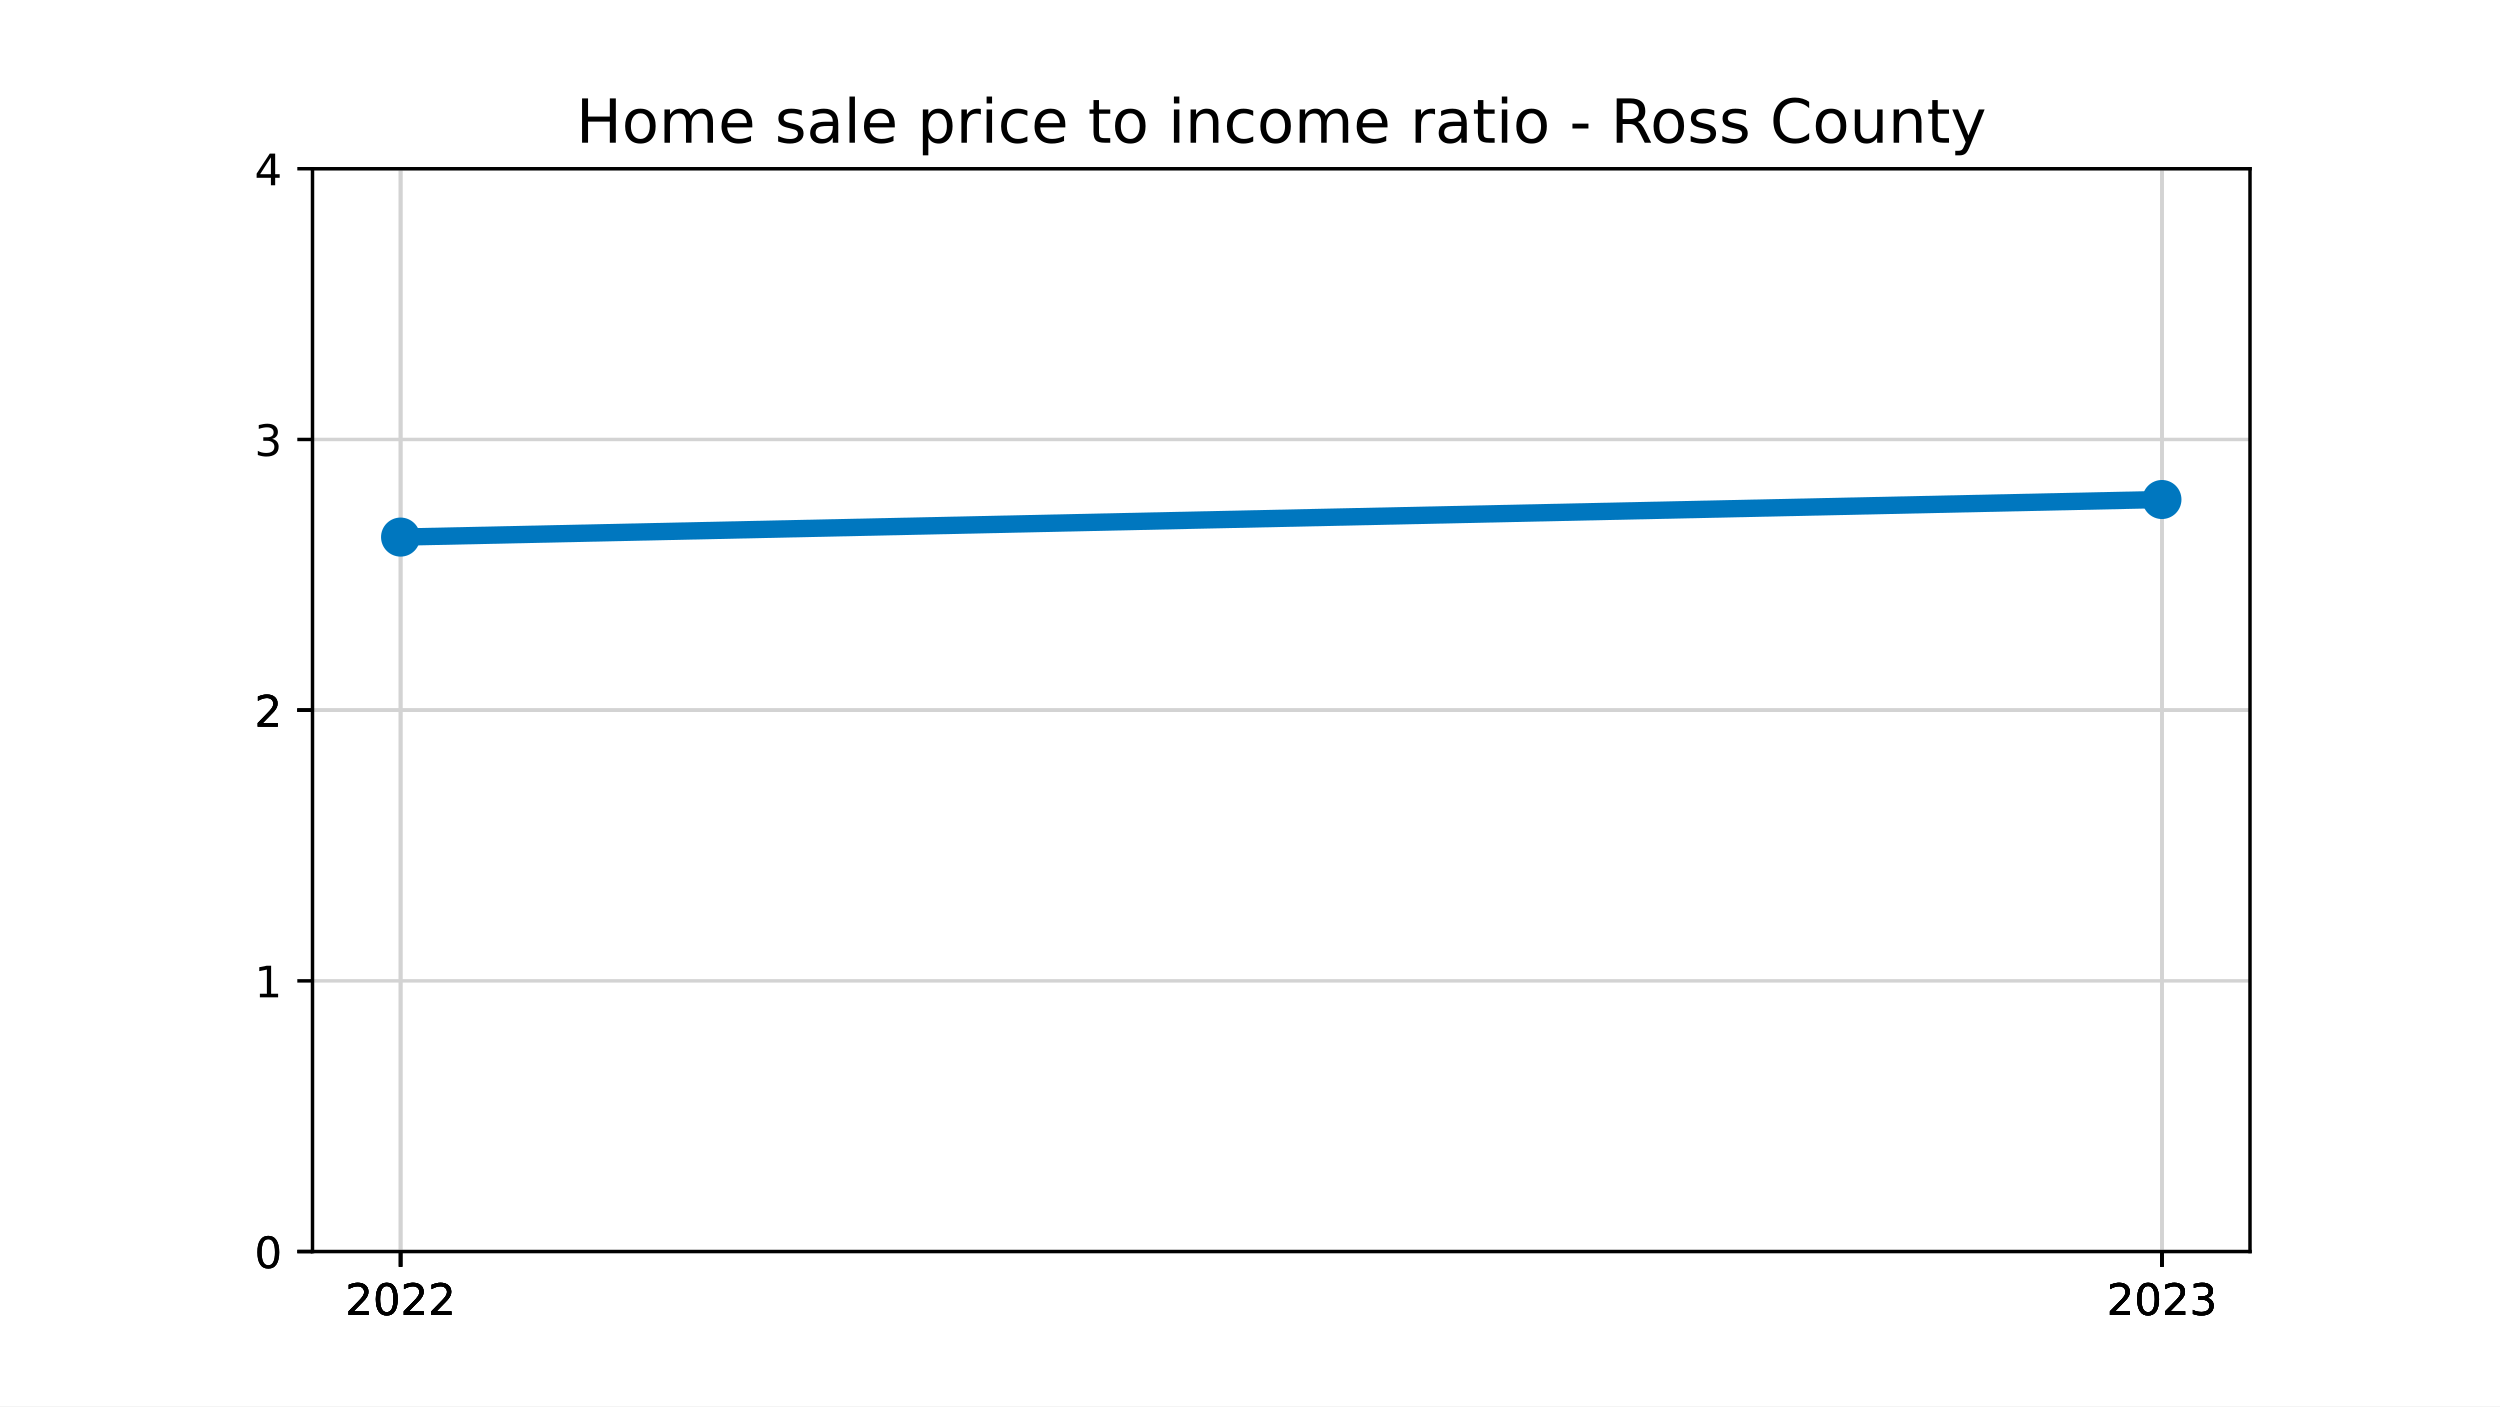
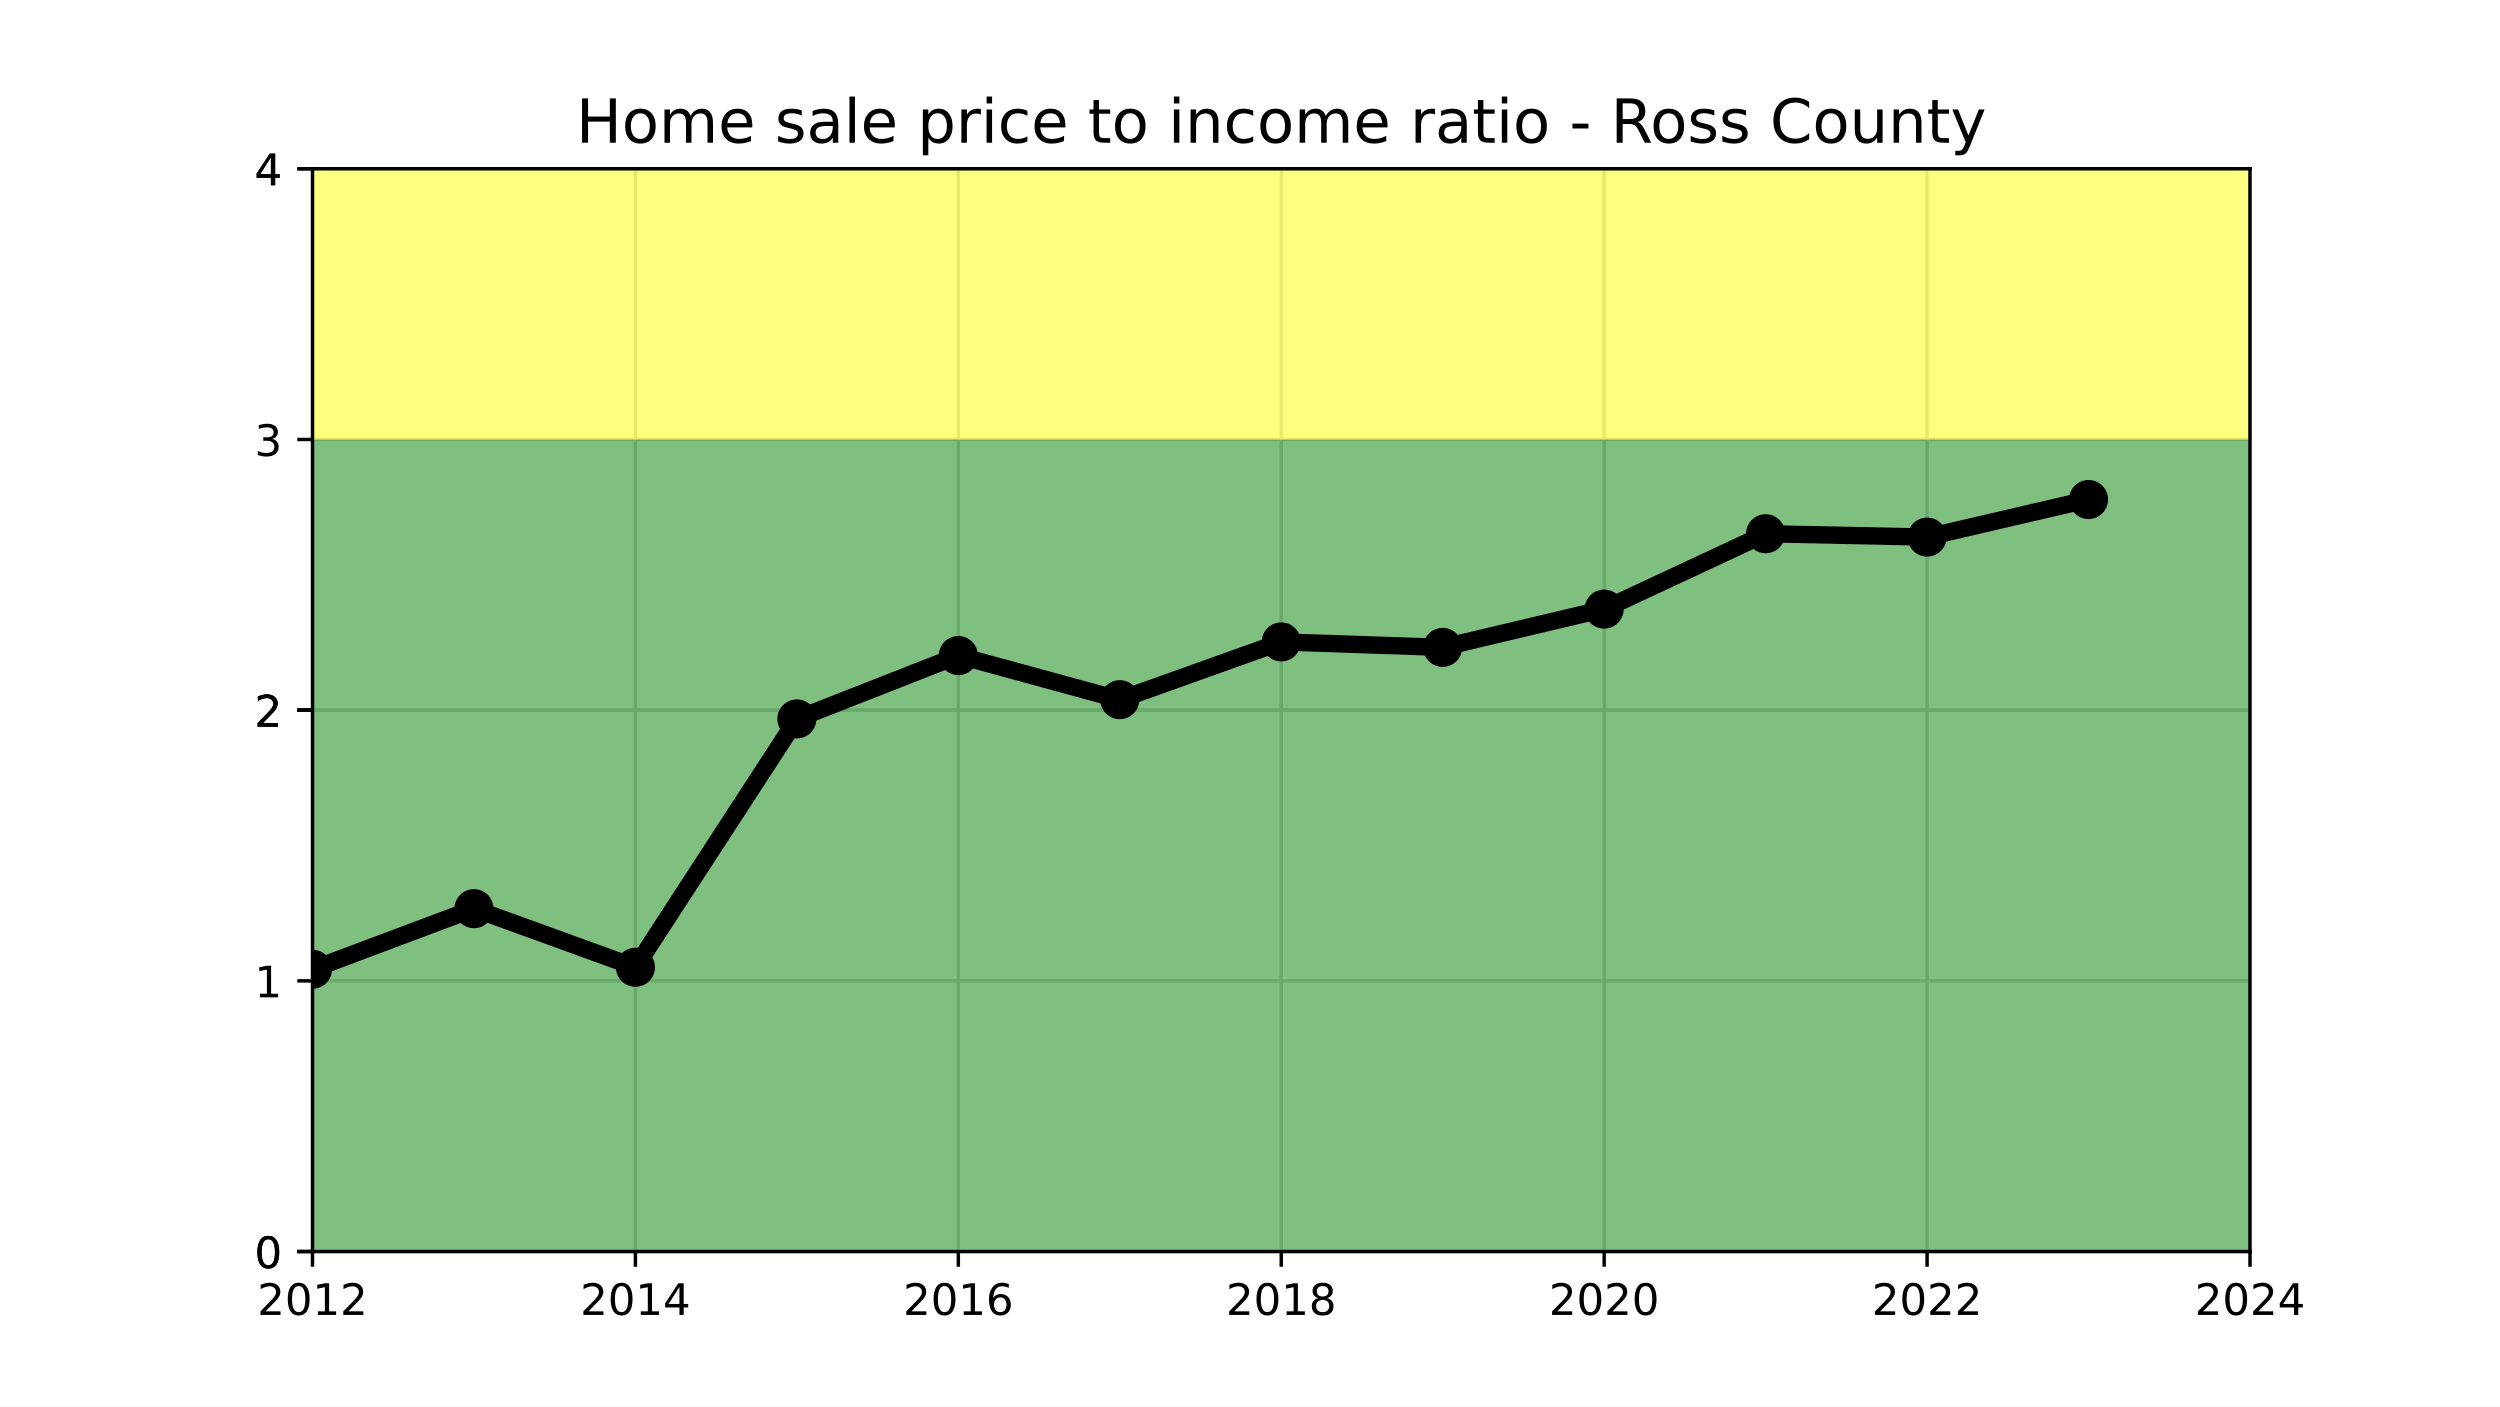
<svg xmlns="http://www.w3.org/2000/svg" xmlns:xlink="http://www.w3.org/1999/xlink" width="576pt" height="324pt" viewBox="0 0 576 324" version="1.1">
  <defs>
    <style type="text/css">*{stroke-linejoin: round; stroke-linecap: butt}</style>
  </defs>
  <g id="figure_1">
    <g id="patch_1">
      <path d="M 0 324  L 576 324  L 576 0  L 0 0  z " style="fill: #ffffff" />
    </g>
    <g id="axes_1">
      <g id="patch_2">
        <path d="M 72 288.36  L 518.4 288.36  L 518.4 38.88  L 72 38.88  z " style="fill: #ffffff" />
      </g>
      <g id="matplotlib.axis_1">
        <g id="xtick_1">
          <g id="line2d_1">
-             <path d="M 92.291 288.36  L 92.291 38.88  " clip-path="url(#p2fbff85d40)" style="fill: none; stroke: #d3d3d3; stroke-width: 0.8; stroke-linecap: square" />
+             <path d="M 72 288.36  L 72 38.88  " clip-path="url(#pddca510795)" style="fill: none; stroke: #d3d3d3; stroke-width: 0.8; stroke-linecap: square" />
          </g>
          <g id="line2d_2">
            <defs>
-               <path id="mdde0346d7c" d="M 0 0  L 0 3.5  " style="stroke: #000000; stroke-width: 0.8" />
+               <path id="md5191b899a" d="M 0 0  L 0 3.5  " style="stroke: #000000; stroke-width: 0.8" />
            </defs>
            <g>
-               <use xlink:href="#mdde0346d7c" x="92.291" y="288.36" style="stroke: #000000; stroke-width: 0.8" />
+               <use xlink:href="#md5191b899a" x="72" y="288.36" style="stroke: #000000; stroke-width: 0.8" />
            </g>
          </g>
          <g id="text_1">
-             <g transform="translate(79.56591 302.9584) scale(0.1 -0.1)">
+             <g transform="translate(59.275 302.9584) scale(0.1 -0.1)">
              <defs>
                <path id="DejaVuSans-32" d="M 1228 531  L 3431 531  L 3431 0  L 469 0  L 469 531  Q 828 903 1448 1529  Q 2069 2156 2228 2338  Q 2531 2678 2651 2914  Q 2772 3150 2772 3378  Q 2772 3750 2511 3984  Q 2250 4219 1831 4219  Q 1534 4219 1204 4116  Q 875 4013 500 3803  L 500 4441  Q 881 4594 1212 4672  Q 1544 4750 1819 4750  Q 2544 4750 2975 4387  Q 3406 4025 3406 3419  Q 3406 3131 3298 2873  Q 3191 2616 2906 2266  Q 2828 2175 2409 1742  Q 1991 1309 1228 531  z " transform="scale(0.015625)" />
                <path id="DejaVuSans-30" d="M 2034 4250  Q 1547 4250 1301 3770  Q 1056 3291 1056 2328  Q 1056 1369 1301 889  Q 1547 409 2034 409  Q 2525 409 2770 889  Q 3016 1369 3016 2328  Q 3016 3291 2770 3770  Q 2525 4250 2034 4250  z M 2034 4750  Q 2819 4750 3233 4129  Q 3647 3509 3647 2328  Q 3647 1150 3233 529  Q 2819 -91 2034 -91  Q 1250 -91 836 529  Q 422 1150 422 2328  Q 422 3509 836 4129  Q 1250 4750 2034 4750  z " transform="scale(0.015625)" />
+                 <path id="DejaVuSans-31" d="M 794 531  L 1825 531  L 1825 4091  L 703 3866  L 703 4441  L 1819 4666  L 2450 4666  L 2450 531  L 3481 531  L 3481 0  L 794 0  L 794 531  z " transform="scale(0.015625)" />
              </defs>
+               <use xlink:href="#DejaVuSans-32" />
+               <use xlink:href="#DejaVuSans-30" x="63.623" />
+               <use xlink:href="#DejaVuSans-31" x="127.246" />
+               <use xlink:href="#DejaVuSans-32" x="190.869" />
+             </g>
+           </g>
+         </g>
+         <g id="xtick_2">
+           <g id="line2d_3">
+             <path d="M 146.4 288.36  L 146.4 38.88  " clip-path="url(#pddca510795)" style="fill: none; stroke: #d3d3d3; stroke-width: 0.8; stroke-linecap: square" />
+           </g>
+           <g id="line2d_4">
+             <g>
+               <use xlink:href="#md5191b899a" x="146.4" y="288.36" style="stroke: #000000; stroke-width: 0.8" />
+             </g>
+           </g>
+           <g id="text_2">
+             <g transform="translate(133.675 302.9584) scale(0.1 -0.1)">
+               <defs>
+                 <path id="DejaVuSans-34" d="M 2419 4116  L 825 1625  L 2419 1625  L 2419 4116  z M 2253 4666  L 3047 4666  L 3047 1625  L 3713 1625  L 3713 1100  L 3047 1100  L 3047 0  L 2419 0  L 2419 1100  L 313 1100  L 313 1709  L 2253 4666  z " transform="scale(0.015625)" />
+               </defs>
+               <use xlink:href="#DejaVuSans-32" />
+               <use xlink:href="#DejaVuSans-30" x="63.623" />
+               <use xlink:href="#DejaVuSans-31" x="127.246" />
+               <use xlink:href="#DejaVuSans-34" x="190.869" />
+             </g>
+           </g>
+         </g>
+         <g id="xtick_3">
+           <g id="line2d_5">
+             <path d="M 220.8 288.36  L 220.8 38.88  " clip-path="url(#pddca510795)" style="fill: none; stroke: #d3d3d3; stroke-width: 0.8; stroke-linecap: square" />
+           </g>
+           <g id="line2d_6">
+             <g>
+               <use xlink:href="#md5191b899a" x="220.8" y="288.36" style="stroke: #000000; stroke-width: 0.8" />
+             </g>
+           </g>
+           <g id="text_3">
+             <g transform="translate(208.075 302.9584) scale(0.1 -0.1)">
+               <defs>
+                 <path id="DejaVuSans-36" d="M 2113 2584  Q 1688 2584 1439 2293  Q 1191 2003 1191 1497  Q 1191 994 1439 701  Q 1688 409 2113 409  Q 2538 409 2786 701  Q 3034 994 3034 1497  Q 3034 2003 2786 2293  Q 2538 2584 2113 2584  z M 3366 4563  L 3366 3988  Q 3128 4100 2886 4159  Q 2644 4219 2406 4219  Q 1781 4219 1451 3797  Q 1122 3375 1075 2522  Q 1259 2794 1537 2939  Q 1816 3084 2150 3084  Q 2853 3084 3261 2657  Q 3669 2231 3669 1497  Q 3669 778 3244 343  Q 2819 -91 2113 -91  Q 1303 -91 875 529  Q 447 1150 447 2328  Q 447 3434 972 4092  Q 1497 4750 2381 4750  Q 2619 4750 2861 4703  Q 3103 4656 3366 4563  z " transform="scale(0.015625)" />
+               </defs>
+               <use xlink:href="#DejaVuSans-32" />
+               <use xlink:href="#DejaVuSans-30" x="63.623" />
+               <use xlink:href="#DejaVuSans-31" x="127.246" />
+               <use xlink:href="#DejaVuSans-36" x="190.869" />
+             </g>
+           </g>
+         </g>
+         <g id="xtick_4">
+           <g id="line2d_7">
+             <path d="M 295.2 288.36  L 295.2 38.88  " clip-path="url(#pddca510795)" style="fill: none; stroke: #d3d3d3; stroke-width: 0.8; stroke-linecap: square" />
+           </g>
+           <g id="line2d_8">
+             <g>
+               <use xlink:href="#md5191b899a" x="295.2" y="288.36" style="stroke: #000000; stroke-width: 0.8" />
+             </g>
+           </g>
+           <g id="text_4">
+             <g transform="translate(282.475 302.9584) scale(0.1 -0.1)">
+               <defs>
+                 <path id="DejaVuSans-38" d="M 2034 2216  Q 1584 2216 1326 1975  Q 1069 1734 1069 1313  Q 1069 891 1326 650  Q 1584 409 2034 409  Q 2484 409 2743 651  Q 3003 894 3003 1313  Q 3003 1734 2745 1975  Q 2488 2216 2034 2216  z M 1403 2484  Q 997 2584 770 2862  Q 544 3141 544 3541  Q 544 4100 942 4425  Q 1341 4750 2034 4750  Q 2731 4750 3128 4425  Q 3525 4100 3525 3541  Q 3525 3141 3298 2862  Q 3072 2584 2669 2484  Q 3125 2378 3379 2068  Q 3634 1759 3634 1313  Q 3634 634 3220 271  Q 2806 -91 2034 -91  Q 1263 -91 848 271  Q 434 634 434 1313  Q 434 1759 690 2068  Q 947 2378 1403 2484  z M 1172 3481  Q 1172 3119 1398 2916  Q 1625 2713 2034 2713  Q 2441 2713 2670 2916  Q 2900 3119 2900 3481  Q 2900 3844 2670 4047  Q 2441 4250 2034 4250  Q 1625 4250 1398 4047  Q 1172 3844 1172 3481  z " transform="scale(0.015625)" />
+               </defs>
+               <use xlink:href="#DejaVuSans-32" />
+               <use xlink:href="#DejaVuSans-30" x="63.623" />
+               <use xlink:href="#DejaVuSans-31" x="127.246" />
+               <use xlink:href="#DejaVuSans-38" x="190.869" />
+             </g>
+           </g>
+         </g>
+         <g id="xtick_5">
+           <g id="line2d_9">
+             <path d="M 369.6 288.36  L 369.6 38.88  " clip-path="url(#pddca510795)" style="fill: none; stroke: #d3d3d3; stroke-width: 0.8; stroke-linecap: square" />
+           </g>
+           <g id="line2d_10">
+             <g>
+               <use xlink:href="#md5191b899a" x="369.6" y="288.36" style="stroke: #000000; stroke-width: 0.8" />
+             </g>
+           </g>
+           <g id="text_5">
+             <g transform="translate(356.875 302.9584) scale(0.1 -0.1)">
+               <use xlink:href="#DejaVuSans-32" />
+               <use xlink:href="#DejaVuSans-30" x="63.623" />
+               <use xlink:href="#DejaVuSans-32" x="127.246" />
+               <use xlink:href="#DejaVuSans-30" x="190.869" />
+             </g>
+           </g>
+         </g>
+         <g id="xtick_6">
+           <g id="line2d_11">
+             <path d="M 444 288.36  L 444 38.88  " clip-path="url(#pddca510795)" style="fill: none; stroke: #d3d3d3; stroke-width: 0.8; stroke-linecap: square" />
+           </g>
+           <g id="line2d_12">
+             <g>
+               <use xlink:href="#md5191b899a" x="444" y="288.36" style="stroke: #000000; stroke-width: 0.8" />
+             </g>
+           </g>
+           <g id="text_6">
+             <g transform="translate(431.275 302.9584) scale(0.1 -0.1)">
              <use xlink:href="#DejaVuSans-32" />
              <use xlink:href="#DejaVuSans-30" x="63.623" />
              <use xlink:href="#DejaVuSans-32" x="127.246" />
              <use xlink:href="#DejaVuSans-32" x="190.869" />
            </g>
          </g>
        </g>
-         <g id="xtick_2">
-           <g id="line2d_3">
-             <path d="M 92.291 288.36  L 92.291 38.88  " clip-path="url(#p2fbff85d40)" style="fill: none; stroke: #d3d3d3; stroke-width: 0.8; stroke-linecap: square" />
-           </g>
-           <g id="line2d_4">
-             <g>
-               <use xlink:href="#mdde0346d7c" x="92.291" y="288.36" style="stroke: #000000; stroke-width: 0.8" />
-             </g>
-           </g>
-           <g id="text_2">
-             <g transform="translate(79.56591 302.9584) scale(0.1 -0.1)">
+         <g id="xtick_7">
+           <g id="line2d_13">
+             <path d="M 518.4 288.36  L 518.4 38.88  " clip-path="url(#pddca510795)" style="fill: none; stroke: #d3d3d3; stroke-width: 0.8; stroke-linecap: square" />
+           </g>
+           <g id="line2d_14">
+             <g>
+               <use xlink:href="#md5191b899a" x="518.4" y="288.36" style="stroke: #000000; stroke-width: 0.8" />
+             </g>
+           </g>
+           <g id="text_7">
+             <g transform="translate(505.675 302.9584) scale(0.1 -0.1)">
              <use xlink:href="#DejaVuSans-32" />
              <use xlink:href="#DejaVuSans-30" x="63.623" />
              <use xlink:href="#DejaVuSans-32" x="127.246" />
-               <use xlink:href="#DejaVuSans-32" x="190.869" />
-             </g>
-           </g>
-         </g>
-         <g id="xtick_3">
-           <g id="line2d_5">
-             <path d="M 92.291 288.36  L 92.291 38.88  " clip-path="url(#p2fbff85d40)" style="fill: none; stroke: #d3d3d3; stroke-width: 0.8; stroke-linecap: square" />
-           </g>
-           <g id="line2d_6">
-             <g>
-               <use xlink:href="#mdde0346d7c" x="92.291" y="288.36" style="stroke: #000000; stroke-width: 0.8" />
-             </g>
-           </g>
-           <g id="text_3">
-             <g transform="translate(79.56591 302.9584) scale(0.1 -0.1)">
-               <use xlink:href="#DejaVuSans-32" />
-               <use xlink:href="#DejaVuSans-30" x="63.623" />
-               <use xlink:href="#DejaVuSans-32" x="127.246" />
-               <use xlink:href="#DejaVuSans-32" x="190.869" />
-             </g>
-           </g>
-         </g>
-         <g id="xtick_4">
-           <g id="line2d_7">
-             <path d="M 92.291 288.36  L 92.291 38.88  " clip-path="url(#p2fbff85d40)" style="fill: none; stroke: #d3d3d3; stroke-width: 0.8; stroke-linecap: square" />
-           </g>
-           <g id="line2d_8">
-             <g>
-               <use xlink:href="#mdde0346d7c" x="92.291" y="288.36" style="stroke: #000000; stroke-width: 0.8" />
-             </g>
-           </g>
-           <g id="text_4">
-             <g transform="translate(79.56591 302.9584) scale(0.1 -0.1)">
-               <use xlink:href="#DejaVuSans-32" />
-               <use xlink:href="#DejaVuSans-30" x="63.623" />
-               <use xlink:href="#DejaVuSans-32" x="127.246" />
-               <use xlink:href="#DejaVuSans-32" x="190.869" />
-             </g>
-           </g>
-         </g>
-         <g id="xtick_5">
-           <g id="line2d_9">
-             <path d="M 498.109 288.36  L 498.109 38.88  " clip-path="url(#p2fbff85d40)" style="fill: none; stroke: #d3d3d3; stroke-width: 0.8; stroke-linecap: square" />
-           </g>
-           <g id="line2d_10">
-             <g>
-               <use xlink:href="#mdde0346d7c" x="498.109" y="288.36" style="stroke: #000000; stroke-width: 0.8" />
-             </g>
-           </g>
-           <g id="text_5">
-             <g transform="translate(485.3841 302.9584) scale(0.1 -0.1)">
+               <use xlink:href="#DejaVuSans-34" x="190.869" />
+             </g>
+           </g>
+         </g>
+       </g>
+       <g id="matplotlib.axis_2">
+         <g id="ytick_1">
+           <g id="line2d_15">
+             <path d="M 72 288.36  L 518.4 288.36  " clip-path="url(#pddca510795)" style="fill: none; stroke: #d3d3d3; stroke-width: 0.8; stroke-linecap: square" />
+           </g>
+           <g id="line2d_16">
+             <defs>
+               <path id="mcb77a87ce0" d="M 0 0  L -3.5 0  " style="stroke: #000000; stroke-width: 0.8" />
+             </defs>
+             <g>
+               <use xlink:href="#mcb77a87ce0" x="72" y="288.36" style="stroke: #000000; stroke-width: 0.8" />
+             </g>
+           </g>
+           <g id="text_8">
+             <g transform="translate(58.6375 292.1592) scale(0.1 -0.1)">
+               <use xlink:href="#DejaVuSans-30" />
+             </g>
+           </g>
+         </g>
+         <g id="ytick_2">
+           <g id="line2d_17">
+             <path d="M 72 288.36  L 518.4 288.36  " clip-path="url(#pddca510795)" style="fill: none; stroke: #d3d3d3; stroke-width: 0.8; stroke-linecap: square" />
+           </g>
+           <g id="line2d_18">
+             <g>
+               <use xlink:href="#mcb77a87ce0" x="72" y="288.36" style="stroke: #000000; stroke-width: 0.8" />
+             </g>
+           </g>
+           <g id="text_9">
+             <g transform="translate(58.6375 292.1592) scale(0.1 -0.1)">
+               <use xlink:href="#DejaVuSans-30" />
+             </g>
+           </g>
+         </g>
+         <g id="ytick_3">
+           <g id="line2d_19">
+             <path d="M 72 225.99  L 518.4 225.99  " clip-path="url(#pddca510795)" style="fill: none; stroke: #d3d3d3; stroke-width: 0.8; stroke-linecap: square" />
+           </g>
+           <g id="line2d_20">
+             <g>
+               <use xlink:href="#mcb77a87ce0" x="72" y="225.99" style="stroke: #000000; stroke-width: 0.8" />
+             </g>
+           </g>
+           <g id="text_10">
+             <g transform="translate(58.6375 229.7892) scale(0.1 -0.1)">
+               <use xlink:href="#DejaVuSans-31" />
+             </g>
+           </g>
+         </g>
+         <g id="ytick_4">
+           <g id="line2d_21">
+             <path d="M 72 163.62  L 518.4 163.62  " clip-path="url(#pddca510795)" style="fill: none; stroke: #d3d3d3; stroke-width: 0.8; stroke-linecap: square" />
+           </g>
+           <g id="line2d_22">
+             <g>
+               <use xlink:href="#mcb77a87ce0" x="72" y="163.62" style="stroke: #000000; stroke-width: 0.8" />
+             </g>
+           </g>
+           <g id="text_11">
+             <g transform="translate(58.6375 167.4192) scale(0.1 -0.1)">
+               <use xlink:href="#DejaVuSans-32" />
+             </g>
+           </g>
+         </g>
+         <g id="ytick_5">
+           <g id="line2d_23">
+             <path d="M 72 163.62  L 518.4 163.62  " clip-path="url(#pddca510795)" style="fill: none; stroke: #d3d3d3; stroke-width: 0.8; stroke-linecap: square" />
+           </g>
+           <g id="line2d_24">
+             <g>
+               <use xlink:href="#mcb77a87ce0" x="72" y="163.62" style="stroke: #000000; stroke-width: 0.8" />
+             </g>
+           </g>
+           <g id="text_12">
+             <g transform="translate(58.6375 167.4192) scale(0.1 -0.1)">
+               <use xlink:href="#DejaVuSans-32" />
+             </g>
+           </g>
+         </g>
+         <g id="ytick_6">
+           <g id="line2d_25">
+             <path d="M 72 163.62  L 518.4 163.62  " clip-path="url(#pddca510795)" style="fill: none; stroke: #d3d3d3; stroke-width: 0.8; stroke-linecap: square" />
+           </g>
+           <g id="line2d_26">
+             <g>
+               <use xlink:href="#mcb77a87ce0" x="72" y="163.62" style="stroke: #000000; stroke-width: 0.8" />
+             </g>
+           </g>
+           <g id="text_13">
+             <g transform="translate(58.6375 167.4192) scale(0.1 -0.1)">
+               <use xlink:href="#DejaVuSans-32" />
+             </g>
+           </g>
+         </g>
+         <g id="ytick_7">
+           <g id="line2d_27">
+             <path d="M 72 101.25  L 518.4 101.25  " clip-path="url(#pddca510795)" style="fill: none; stroke: #d3d3d3; stroke-width: 0.8; stroke-linecap: square" />
+           </g>
+           <g id="line2d_28">
+             <g>
+               <use xlink:href="#mcb77a87ce0" x="72" y="101.25" style="stroke: #000000; stroke-width: 0.8" />
+             </g>
+           </g>
+           <g id="text_14">
+             <g transform="translate(58.6375 105.0492) scale(0.1 -0.1)">
              <defs>
                <path id="DejaVuSans-33" d="M 2597 2516  Q 3050 2419 3304 2112  Q 3559 1806 3559 1356  Q 3559 666 3084 287  Q 2609 -91 1734 -91  Q 1441 -91 1130 -33  Q 819 25 488 141  L 488 750  Q 750 597 1062 519  Q 1375 441 1716 441  Q 2309 441 2620 675  Q 2931 909 2931 1356  Q 2931 1769 2642 2001  Q 2353 2234 1838 2234  L 1294 2234  L 1294 2753  L 1863 2753  Q 2328 2753 2575 2939  Q 2822 3125 2822 3475  Q 2822 3834 2567 4026  Q 2313 4219 1838 4219  Q 1578 4219 1281 4162  Q 984 4106 628 3988  L 628 4550  Q 988 4650 1302 4700  Q 1616 4750 1894 4750  Q 2613 4750 3031 4423  Q 3450 4097 3450 3541  Q 3450 3153 3228 2886  Q 3006 2619 2597 2516  z " transform="scale(0.015625)" />
              </defs>
-               <use xlink:href="#DejaVuSans-32" />
-               <use xlink:href="#DejaVuSans-30" x="63.623" />
-               <use xlink:href="#DejaVuSans-32" x="127.246" />
-               <use xlink:href="#DejaVuSans-33" x="190.869" />
-             </g>
-           </g>
-         </g>
-         <g id="xtick_6">
-           <g id="line2d_11">
-             <path d="M 498.109 288.36  L 498.109 38.88  " clip-path="url(#p2fbff85d40)" style="fill: none; stroke: #d3d3d3; stroke-width: 0.8; stroke-linecap: square" />
-           </g>
-           <g id="line2d_12">
-             <g>
-               <use xlink:href="#mdde0346d7c" x="498.109" y="288.36" style="stroke: #000000; stroke-width: 0.8" />
-             </g>
-           </g>
-           <g id="text_6">
-             <g transform="translate(485.3841 302.9584) scale(0.1 -0.1)">
-               <use xlink:href="#DejaVuSans-32" />
-               <use xlink:href="#DejaVuSans-30" x="63.623" />
-               <use xlink:href="#DejaVuSans-32" x="127.246" />
-               <use xlink:href="#DejaVuSans-33" x="190.869" />
-             </g>
-           </g>
-         </g>
-         <g id="xtick_7">
-           <g id="line2d_13">
-             <path d="M 498.109 288.36  L 498.109 38.88  " clip-path="url(#p2fbff85d40)" style="fill: none; stroke: #d3d3d3; stroke-width: 0.8; stroke-linecap: square" />
-           </g>
-           <g id="line2d_14">
-             <g>
-               <use xlink:href="#mdde0346d7c" x="498.109" y="288.36" style="stroke: #000000; stroke-width: 0.8" />
-             </g>
-           </g>
-           <g id="text_7">
-             <g transform="translate(485.3841 302.9584) scale(0.1 -0.1)">
-               <use xlink:href="#DejaVuSans-32" />
-               <use xlink:href="#DejaVuSans-30" x="63.623" />
-               <use xlink:href="#DejaVuSans-32" x="127.246" />
-               <use xlink:href="#DejaVuSans-33" x="190.869" />
-             </g>
-           </g>
-         </g>
-         <g id="xtick_8">
-           <g id="line2d_15">
-             <path d="M 498.109 288.36  L 498.109 38.88  " clip-path="url(#p2fbff85d40)" style="fill: none; stroke: #d3d3d3; stroke-width: 0.8; stroke-linecap: square" />
-           </g>
-           <g id="line2d_16">
-             <g>
-               <use xlink:href="#mdde0346d7c" x="498.109" y="288.36" style="stroke: #000000; stroke-width: 0.8" />
-             </g>
-           </g>
-           <g id="text_8">
-             <g transform="translate(485.3841 302.9584) scale(0.1 -0.1)">
-               <use xlink:href="#DejaVuSans-32" />
-               <use xlink:href="#DejaVuSans-30" x="63.623" />
-               <use xlink:href="#DejaVuSans-32" x="127.246" />
-               <use xlink:href="#DejaVuSans-33" x="190.869" />
-             </g>
-           </g>
-         </g>
-       </g>
-       <g id="matplotlib.axis_2">
-         <g id="ytick_1">
-           <g id="line2d_17">
-             <path d="M 72 288.36  L 518.4 288.36  " clip-path="url(#p2fbff85d40)" style="fill: none; stroke: #d3d3d3; stroke-width: 0.8; stroke-linecap: square" />
-           </g>
-           <g id="line2d_18">
-             <defs>
-               <path id="m4868ad437a" d="M 0 0  L -3.5 0  " style="stroke: #000000; stroke-width: 0.8" />
-             </defs>
-             <g>
-               <use xlink:href="#m4868ad437a" x="72" y="288.36" style="stroke: #000000; stroke-width: 0.8" />
-             </g>
-           </g>
-           <g id="text_9">
-             <g transform="translate(58.6375 292.1592) scale(0.1 -0.1)">
-               <use xlink:href="#DejaVuSans-30" />
-             </g>
-           </g>
-         </g>
-         <g id="ytick_2">
-           <g id="line2d_19">
-             <path d="M 72 288.36  L 518.4 288.36  " clip-path="url(#p2fbff85d40)" style="fill: none; stroke: #d3d3d3; stroke-width: 0.8; stroke-linecap: square" />
-           </g>
-           <g id="line2d_20">
-             <g>
-               <use xlink:href="#m4868ad437a" x="72" y="288.36" style="stroke: #000000; stroke-width: 0.8" />
-             </g>
-           </g>
-           <g id="text_10">
-             <g transform="translate(58.6375 292.1592) scale(0.1 -0.1)">
-               <use xlink:href="#DejaVuSans-30" />
-             </g>
-           </g>
-         </g>
-         <g id="ytick_3">
-           <g id="line2d_21">
-             <path d="M 72 225.99  L 518.4 225.99  " clip-path="url(#p2fbff85d40)" style="fill: none; stroke: #d3d3d3; stroke-width: 0.8; stroke-linecap: square" />
-           </g>
-           <g id="line2d_22">
-             <g>
-               <use xlink:href="#m4868ad437a" x="72" y="225.99" style="stroke: #000000; stroke-width: 0.8" />
-             </g>
-           </g>
-           <g id="text_11">
-             <g transform="translate(58.6375 229.7892) scale(0.1 -0.1)">
-               <defs>
-                 <path id="DejaVuSans-31" d="M 794 531  L 1825 531  L 1825 4091  L 703 3866  L 703 4441  L 1819 4666  L 2450 4666  L 2450 531  L 3481 531  L 3481 0  L 794 0  L 794 531  z " transform="scale(0.015625)" />
-               </defs>
-               <use xlink:href="#DejaVuSans-31" />
-             </g>
-           </g>
-         </g>
-         <g id="ytick_4">
-           <g id="line2d_23">
-             <path d="M 72 163.62  L 518.4 163.62  " clip-path="url(#p2fbff85d40)" style="fill: none; stroke: #d3d3d3; stroke-width: 0.8; stroke-linecap: square" />
-           </g>
-           <g id="line2d_24">
-             <g>
-               <use xlink:href="#m4868ad437a" x="72" y="163.62" style="stroke: #000000; stroke-width: 0.8" />
-             </g>
-           </g>
-           <g id="text_12">
-             <g transform="translate(58.6375 167.4192) scale(0.1 -0.1)">
-               <use xlink:href="#DejaVuSans-32" />
-             </g>
-           </g>
-         </g>
-         <g id="ytick_5">
-           <g id="line2d_25">
-             <path d="M 72 163.62  L 518.4 163.62  " clip-path="url(#p2fbff85d40)" style="fill: none; stroke: #d3d3d3; stroke-width: 0.8; stroke-linecap: square" />
-           </g>
-           <g id="line2d_26">
-             <g>
-               <use xlink:href="#m4868ad437a" x="72" y="163.62" style="stroke: #000000; stroke-width: 0.8" />
-             </g>
-           </g>
-           <g id="text_13">
-             <g transform="translate(58.6375 167.4192) scale(0.1 -0.1)">
-               <use xlink:href="#DejaVuSans-32" />
-             </g>
-           </g>
-         </g>
-         <g id="ytick_6">
-           <g id="line2d_27">
-             <path d="M 72 163.62  L 518.4 163.62  " clip-path="url(#p2fbff85d40)" style="fill: none; stroke: #d3d3d3; stroke-width: 0.8; stroke-linecap: square" />
-           </g>
-           <g id="line2d_28">
-             <g>
-               <use xlink:href="#m4868ad437a" x="72" y="163.62" style="stroke: #000000; stroke-width: 0.8" />
-             </g>
-           </g>
-           <g id="text_14">
-             <g transform="translate(58.6375 167.4192) scale(0.1 -0.1)">
-               <use xlink:href="#DejaVuSans-32" />
-             </g>
-           </g>
-         </g>
-         <g id="ytick_7">
+               <use xlink:href="#DejaVuSans-33" />
+             </g>
+           </g>
+         </g>
+         <g id="ytick_8">
          <g id="line2d_29">
-             <path d="M 72 101.25  L 518.4 101.25  " clip-path="url(#p2fbff85d40)" style="fill: none; stroke: #d3d3d3; stroke-width: 0.8; stroke-linecap: square" />
+             <path d="M 72 38.88  L 518.4 38.88  " clip-path="url(#pddca510795)" style="fill: none; stroke: #d3d3d3; stroke-width: 0.8; stroke-linecap: square" />
          </g>
          <g id="line2d_30">
            <g>
-               <use xlink:href="#m4868ad437a" x="72" y="101.25" style="stroke: #000000; stroke-width: 0.8" />
+               <use xlink:href="#mcb77a87ce0" x="72" y="38.88" style="stroke: #000000; stroke-width: 0.8" />
            </g>
          </g>
          <g id="text_15">
-             <g transform="translate(58.6375 105.0492) scale(0.1 -0.1)">
-               <use xlink:href="#DejaVuSans-33" />
-             </g>
-           </g>
-         </g>
-         <g id="ytick_8">
+             <g transform="translate(58.6375 42.67922) scale(0.1 -0.1)">
+               <use xlink:href="#DejaVuSans-34" />
+             </g>
+           </g>
+         </g>
+         <g id="ytick_9">
          <g id="line2d_31">
-             <path d="M 72 38.88  L 518.4 38.88  " clip-path="url(#p2fbff85d40)" style="fill: none; stroke: #d3d3d3; stroke-width: 0.8; stroke-linecap: square" />
+             <path d="M 72 38.88  L 518.4 38.88  " clip-path="url(#pddca510795)" style="fill: none; stroke: #d3d3d3; stroke-width: 0.8; stroke-linecap: square" />
          </g>
          <g id="line2d_32">
            <g>
-               <use xlink:href="#m4868ad437a" x="72" y="38.88" style="stroke: #000000; stroke-width: 0.8" />
+               <use xlink:href="#mcb77a87ce0" x="72" y="38.88" style="stroke: #000000; stroke-width: 0.8" />
            </g>
          </g>
          <g id="text_16">
            <g transform="translate(58.6375 42.67922) scale(0.1 -0.1)">
-               <defs>
-                 <path id="DejaVuSans-34" d="M 2419 4116  L 825 1625  L 2419 1625  L 2419 4116  z M 2253 4666  L 3047 4666  L 3047 1625  L 3713 1625  L 3713 1100  L 3047 1100  L 3047 0  L 2419 0  L 2419 1100  L 313 1100  L 313 1709  L 2253 4666  z " transform="scale(0.015625)" />
-               </defs>
              <use xlink:href="#DejaVuSans-34" />
            </g>
          </g>
        </g>
      </g>
+       <g id="PolyCollection_1">
+         <path d="M 72 101.25  L 72 288.36  L 109.2 288.36  L 146.4 288.36  L 183.6 288.36  L 220.8 288.36  L 258 288.36  L 295.2 288.36  L 332.4 288.36  L 369.6 288.36  L 406.8 288.36  L 444 288.36  L 481.2 288.36  L 518.4 288.36  L 518.4 101.25  L 518.4 101.25  L 481.2 101.25  L 444 101.25  L 406.8 101.25  L 369.6 101.25  L 332.4 101.25  L 295.2 101.25  L 258 101.25  L 220.8 101.25  L 183.6 101.25  L 146.4 101.25  L 109.2 101.25  L 72 101.25  z " clip-path="url(#pddca510795)" style="fill: #008000; fill-opacity: 0.5" />
+       </g>
+       <g id="PolyCollection_2">
+         <path d="M 72 38.88  L 72 101.25  L 109.2 101.25  L 146.4 101.25  L 183.6 101.25  L 220.8 101.25  L 258 101.25  L 295.2 101.25  L 332.4 101.25  L 369.6 101.25  L 406.8 101.25  L 444 101.25  L 481.2 101.25  L 518.4 101.25  L 518.4 38.88  L 518.4 38.88  L 481.2 38.88  L 444 38.88  L 406.8 38.88  L 369.6 38.88  L 332.4 38.88  L 295.2 38.88  L 258 38.88  L 220.8 38.88  L 183.6 38.88  L 146.4 38.88  L 109.2 38.88  L 72 38.88  z " clip-path="url(#pddca510795)" style="fill: #ffff00; fill-opacity: 0.5" />
+       </g>
      <g id="line2d_33">
-         <path d="M 92.291 123.745  L 498.109 115.088  " clip-path="url(#p2fbff85d40)" style="fill: none; stroke: #0077bf; stroke-width: 4; stroke-linecap: square" />
+         <path d="M 72 223.317  L 109.2 209.358  L 146.4 222.86  L 183.6 165.639  L 220.8 151.039  L 258 161.202  L 295.2 147.898  L 332.4 149.156  L 369.6 140.336  L 406.8 122.97  L 444 123.745  L 481.2 115.088  " clip-path="url(#pddca510795)" style="fill: none; stroke: #000000; stroke-width: 4; stroke-linecap: square" />
        <defs>
-           <path id="m35a73afb13" d="M 0 4  C 1.061 4 2.078 3.579 2.828 2.828  C 3.579 2.078 4 1.061 4 0  C 4 -1.061 3.579 -2.078 2.828 -2.828  C 2.078 -3.579 1.061 -4 0 -4  C -1.061 -4 -2.078 -3.579 -2.828 -2.828  C -3.579 -2.078 -4 -1.061 -4 0  C -4 1.061 -3.579 2.078 -2.828 2.828  C -2.078 3.579 -1.061 4 0 4  z " style="stroke: #0077bf" />
+           <path id="ma76706ffbc" d="M 0 4  C 1.061 4 2.078 3.579 2.828 2.828  C 3.579 2.078 4 1.061 4 0  C 4 -1.061 3.579 -2.078 2.828 -2.828  C 2.078 -3.579 1.061 -4 0 -4  C -1.061 -4 -2.078 -3.579 -2.828 -2.828  C -3.579 -2.078 -4 -1.061 -4 0  C -4 1.061 -3.579 2.078 -2.828 2.828  C -2.078 3.579 -1.061 4 0 4  z " style="stroke: #000000" />
        </defs>
-         <g clip-path="url(#p2fbff85d40)">
-           <use xlink:href="#m35a73afb13" x="92.291" y="123.745" style="fill: #0077bf; stroke: #0077bf" />
-           <use xlink:href="#m35a73afb13" x="498.109" y="115.088" style="fill: #0077bf; stroke: #0077bf" />
+         <g clip-path="url(#pddca510795)">
+           <use xlink:href="#ma76706ffbc" x="72" y="223.317" style="stroke: #000000" />
+           <use xlink:href="#ma76706ffbc" x="109.2" y="209.358" style="stroke: #000000" />
+           <use xlink:href="#ma76706ffbc" x="146.4" y="222.86" style="stroke: #000000" />
+           <use xlink:href="#ma76706ffbc" x="183.6" y="165.639" style="stroke: #000000" />
+           <use xlink:href="#ma76706ffbc" x="220.8" y="151.039" style="stroke: #000000" />
+           <use xlink:href="#ma76706ffbc" x="258" y="161.202" style="stroke: #000000" />
+           <use xlink:href="#ma76706ffbc" x="295.2" y="147.898" style="stroke: #000000" />
+           <use xlink:href="#ma76706ffbc" x="332.4" y="149.156" style="stroke: #000000" />
+           <use xlink:href="#ma76706ffbc" x="369.6" y="140.336" style="stroke: #000000" />
+           <use xlink:href="#ma76706ffbc" x="406.8" y="122.97" style="stroke: #000000" />
+           <use xlink:href="#ma76706ffbc" x="444" y="123.745" style="stroke: #000000" />
+           <use xlink:href="#ma76706ffbc" x="481.2" y="115.088" style="stroke: #000000" />
        </g>
      </g>
      <g id="patch_3">
        <path d="M 72 288.36  L 72 38.88  " style="fill: none; stroke: #000000; stroke-width: 0.8; stroke-linejoin: miter; stroke-linecap: square" />
      </g>
      <g id="patch_4">
        <path d="M 518.4 288.36  L 518.4 38.88  " style="fill: none; stroke: #000000; stroke-width: 0.8; stroke-linejoin: miter; stroke-linecap: square" />
      </g>
      <g id="patch_5">
        <path d="M 72 288.36  L 518.4 288.36  " style="fill: none; stroke: #000000; stroke-width: 0.8; stroke-linejoin: miter; stroke-linecap: square" />
      </g>
      <g id="patch_6">
        <path d="M 72 38.88  L 518.4 38.88  " style="fill: none; stroke: #000000; stroke-width: 0.8; stroke-linejoin: miter; stroke-linecap: square" />
      </g>
      <g id="text_17">
        <g transform="translate(132.7322 32.88) scale(0.14 -0.14)">
          <defs>
            <path id="DejaVuSans-48" d="M 628 4666  L 1259 4666  L 1259 2753  L 3553 2753  L 3553 4666  L 4184 4666  L 4184 0  L 3553 0  L 3553 2222  L 1259 2222  L 1259 0  L 628 0  L 628 4666  z " transform="scale(0.015625)" />
            <path id="DejaVuSans-6f" d="M 1959 3097  Q 1497 3097 1228 2736  Q 959 2375 959 1747  Q 959 1119 1226 758  Q 1494 397 1959 397  Q 2419 397 2687 759  Q 2956 1122 2956 1747  Q 2956 2369 2687 2733  Q 2419 3097 1959 3097  z M 1959 3584  Q 2709 3584 3137 3096  Q 3566 2609 3566 1747  Q 3566 888 3137 398  Q 2709 -91 1959 -91  Q 1206 -91 779 398  Q 353 888 353 1747  Q 353 2609 779 3096  Q 1206 3584 1959 3584  z " transform="scale(0.015625)" />
            <path id="DejaVuSans-6d" d="M 3328 2828  Q 3544 3216 3844 3400  Q 4144 3584 4550 3584  Q 5097 3584 5394 3201  Q 5691 2819 5691 2113  L 5691 0  L 5113 0  L 5113 2094  Q 5113 2597 4934 2840  Q 4756 3084 4391 3084  Q 3944 3084 3684 2787  Q 3425 2491 3425 1978  L 3425 0  L 2847 0  L 2847 2094  Q 2847 2600 2669 2842  Q 2491 3084 2119 3084  Q 1678 3084 1418 2786  Q 1159 2488 1159 1978  L 1159 0  L 581 0  L 581 3500  L 1159 3500  L 1159 2956  Q 1356 3278 1631 3431  Q 1906 3584 2284 3584  Q 2666 3584 2933 3390  Q 3200 3197 3328 2828  z " transform="scale(0.015625)" />
            <path id="DejaVuSans-65" d="M 3597 1894  L 3597 1613  L 953 1613  Q 991 1019 1311 708  Q 1631 397 2203 397  Q 2534 397 2845 478  Q 3156 559 3463 722  L 3463 178  Q 3153 47 2828 -22  Q 2503 -91 2169 -91  Q 1331 -91 842 396  Q 353 884 353 1716  Q 353 2575 817 3079  Q 1281 3584 2069 3584  Q 2775 3584 3186 3129  Q 3597 2675 3597 1894  z M 3022 2063  Q 3016 2534 2758 2815  Q 2500 3097 2075 3097  Q 1594 3097 1305 2825  Q 1016 2553 972 2059  L 3022 2063  z " transform="scale(0.015625)" />
            <path id="DejaVuSans-20" transform="scale(0.015625)" />
            <path id="DejaVuSans-73" d="M 2834 3397  L 2834 2853  Q 2591 2978 2328 3040  Q 2066 3103 1784 3103  Q 1356 3103 1142 2972  Q 928 2841 928 2578  Q 928 2378 1081 2264  Q 1234 2150 1697 2047  L 1894 2003  Q 2506 1872 2764 1633  Q 3022 1394 3022 966  Q 3022 478 2636 193  Q 2250 -91 1575 -91  Q 1294 -91 989 -36  Q 684 19 347 128  L 347 722  Q 666 556 975 473  Q 1284 391 1588 391  Q 1994 391 2212 530  Q 2431 669 2431 922  Q 2431 1156 2273 1281  Q 2116 1406 1581 1522  L 1381 1569  Q 847 1681 609 1914  Q 372 2147 372 2553  Q 372 3047 722 3315  Q 1072 3584 1716 3584  Q 2034 3584 2315 3537  Q 2597 3491 2834 3397  z " transform="scale(0.015625)" />
            <path id="DejaVuSans-61" d="M 2194 1759  Q 1497 1759 1228 1600  Q 959 1441 959 1056  Q 959 750 1161 570  Q 1363 391 1709 391  Q 2188 391 2477 730  Q 2766 1069 2766 1631  L 2766 1759  L 2194 1759  z M 3341 1997  L 3341 0  L 2766 0  L 2766 531  Q 2569 213 2275 61  Q 1981 -91 1556 -91  Q 1019 -91 701 211  Q 384 513 384 1019  Q 384 1609 779 1909  Q 1175 2209 1959 2209  L 2766 2209  L 2766 2266  Q 2766 2663 2505 2880  Q 2244 3097 1772 3097  Q 1472 3097 1187 3025  Q 903 2953 641 2809  L 641 3341  Q 956 3463 1253 3523  Q 1550 3584 1831 3584  Q 2591 3584 2966 3190  Q 3341 2797 3341 1997  z " transform="scale(0.015625)" />
            <path id="DejaVuSans-6c" d="M 603 4863  L 1178 4863  L 1178 0  L 603 0  L 603 4863  z " transform="scale(0.015625)" />
            <path id="DejaVuSans-70" d="M 1159 525  L 1159 -1331  L 581 -1331  L 581 3500  L 1159 3500  L 1159 2969  Q 1341 3281 1617 3432  Q 1894 3584 2278 3584  Q 2916 3584 3314 3078  Q 3713 2572 3713 1747  Q 3713 922 3314 415  Q 2916 -91 2278 -91  Q 1894 -91 1617 61  Q 1341 213 1159 525  z M 3116 1747  Q 3116 2381 2855 2742  Q 2594 3103 2138 3103  Q 1681 3103 1420 2742  Q 1159 2381 1159 1747  Q 1159 1113 1420 752  Q 1681 391 2138 391  Q 2594 391 2855 752  Q 3116 1113 3116 1747  z " transform="scale(0.015625)" />
            <path id="DejaVuSans-72" d="M 2631 2963  Q 2534 3019 2420 3045  Q 2306 3072 2169 3072  Q 1681 3072 1420 2755  Q 1159 2438 1159 1844  L 1159 0  L 581 0  L 581 3500  L 1159 3500  L 1159 2956  Q 1341 3275 1631 3429  Q 1922 3584 2338 3584  Q 2397 3584 2469 3576  Q 2541 3569 2628 3553  L 2631 2963  z " transform="scale(0.015625)" />
            <path id="DejaVuSans-69" d="M 603 3500  L 1178 3500  L 1178 0  L 603 0  L 603 3500  z M 603 4863  L 1178 4863  L 1178 4134  L 603 4134  L 603 4863  z " transform="scale(0.015625)" />
            <path id="DejaVuSans-63" d="M 3122 3366  L 3122 2828  Q 2878 2963 2633 3030  Q 2388 3097 2138 3097  Q 1578 3097 1268 2742  Q 959 2388 959 1747  Q 959 1106 1268 751  Q 1578 397 2138 397  Q 2388 397 2633 464  Q 2878 531 3122 666  L 3122 134  Q 2881 22 2623 -34  Q 2366 -91 2075 -91  Q 1284 -91 818 406  Q 353 903 353 1747  Q 353 2603 823 3093  Q 1294 3584 2113 3584  Q 2378 3584 2631 3529  Q 2884 3475 3122 3366  z " transform="scale(0.015625)" />
            <path id="DejaVuSans-74" d="M 1172 4494  L 1172 3500  L 2356 3500  L 2356 3053  L 1172 3053  L 1172 1153  Q 1172 725 1289 603  Q 1406 481 1766 481  L 2356 481  L 2356 0  L 1766 0  Q 1100 0 847 248  Q 594 497 594 1153  L 594 3053  L 172 3053  L 172 3500  L 594 3500  L 594 4494  L 1172 4494  z " transform="scale(0.015625)" />
            <path id="DejaVuSans-6e" d="M 3513 2113  L 3513 0  L 2938 0  L 2938 2094  Q 2938 2591 2744 2837  Q 2550 3084 2163 3084  Q 1697 3084 1428 2787  Q 1159 2491 1159 1978  L 1159 0  L 581 0  L 581 3500  L 1159 3500  L 1159 2956  Q 1366 3272 1645 3428  Q 1925 3584 2291 3584  Q 2894 3584 3203 3211  Q 3513 2838 3513 2113  z " transform="scale(0.015625)" />
            <path id="DejaVuSans-2d" d="M 313 2009  L 1997 2009  L 1997 1497  L 313 1497  L 313 2009  z " transform="scale(0.015625)" />
            <path id="DejaVuSans-52" d="M 2841 2188  Q 3044 2119 3236 1894  Q 3428 1669 3622 1275  L 4263 0  L 3584 0  L 2988 1197  Q 2756 1666 2539 1819  Q 2322 1972 1947 1972  L 1259 1972  L 1259 0  L 628 0  L 628 4666  L 2053 4666  Q 2853 4666 3247 4331  Q 3641 3997 3641 3322  Q 3641 2881 3436 2590  Q 3231 2300 2841 2188  z M 1259 4147  L 1259 2491  L 2053 2491  Q 2509 2491 2742 2702  Q 2975 2913 2975 3322  Q 2975 3731 2742 3939  Q 2509 4147 2053 4147  L 1259 4147  z " transform="scale(0.015625)" />
            <path id="DejaVuSans-43" d="M 4122 4306  L 4122 3641  Q 3803 3938 3442 4084  Q 3081 4231 2675 4231  Q 1875 4231 1450 3742  Q 1025 3253 1025 2328  Q 1025 1406 1450 917  Q 1875 428 2675 428  Q 3081 428 3442 575  Q 3803 722 4122 1019  L 4122 359  Q 3791 134 3420 21  Q 3050 -91 2638 -91  Q 1578 -91 968 557  Q 359 1206 359 2328  Q 359 3453 968 4101  Q 1578 4750 2638 4750  Q 3056 4750 3426 4639  Q 3797 4528 4122 4306  z " transform="scale(0.015625)" />
            <path id="DejaVuSans-75" d="M 544 1381  L 544 3500  L 1119 3500  L 1119 1403  Q 1119 906 1312 657  Q 1506 409 1894 409  Q 2359 409 2629 706  Q 2900 1003 2900 1516  L 2900 3500  L 3475 3500  L 3475 0  L 2900 0  L 2900 538  Q 2691 219 2414 64  Q 2138 -91 1772 -91  Q 1169 -91 856 284  Q 544 659 544 1381  z M 1991 3584  L 1991 3584  z " transform="scale(0.015625)" />
            <path id="DejaVuSans-79" d="M 2059 -325  Q 1816 -950 1584 -1140  Q 1353 -1331 966 -1331  L 506 -1331  L 506 -850  L 844 -850  Q 1081 -850 1212 -737  Q 1344 -625 1503 -206  L 1606 56  L 191 3500  L 800 3500  L 1894 763  L 2988 3500  L 3597 3500  L 2059 -325  z " transform="scale(0.015625)" />
          </defs>
          <use xlink:href="#DejaVuSans-48" />
          <use xlink:href="#DejaVuSans-6f" x="75.195" />
          <use xlink:href="#DejaVuSans-6d" x="136.377" />
          <use xlink:href="#DejaVuSans-65" x="233.789" />
          <use xlink:href="#DejaVuSans-20" x="295.312" />
          <use xlink:href="#DejaVuSans-73" x="327.1" />
          <use xlink:href="#DejaVuSans-61" x="379.199" />
          <use xlink:href="#DejaVuSans-6c" x="440.479" />
          <use xlink:href="#DejaVuSans-65" x="468.262" />
          <use xlink:href="#DejaVuSans-20" x="529.785" />
          <use xlink:href="#DejaVuSans-70" x="561.572" />
          <use xlink:href="#DejaVuSans-72" x="625.049" />
          <use xlink:href="#DejaVuSans-69" x="666.162" />
          <use xlink:href="#DejaVuSans-63" x="693.945" />
          <use xlink:href="#DejaVuSans-65" x="748.926" />
          <use xlink:href="#DejaVuSans-20" x="810.449" />
          <use xlink:href="#DejaVuSans-74" x="842.236" />
          <use xlink:href="#DejaVuSans-6f" x="881.445" />
          <use xlink:href="#DejaVuSans-20" x="942.627" />
          <use xlink:href="#DejaVuSans-69" x="974.414" />
          <use xlink:href="#DejaVuSans-6e" x="1002.197" />
          <use xlink:href="#DejaVuSans-63" x="1065.576" />
          <use xlink:href="#DejaVuSans-6f" x="1120.557" />
          <use xlink:href="#DejaVuSans-6d" x="1181.738" />
          <use xlink:href="#DejaVuSans-65" x="1279.15" />
          <use xlink:href="#DejaVuSans-20" x="1340.674" />
          <use xlink:href="#DejaVuSans-72" x="1372.461" />
          <use xlink:href="#DejaVuSans-61" x="1413.574" />
          <use xlink:href="#DejaVuSans-74" x="1474.854" />
          <use xlink:href="#DejaVuSans-69" x="1514.062" />
          <use xlink:href="#DejaVuSans-6f" x="1541.846" />
          <use xlink:href="#DejaVuSans-20" x="1603.027" />
          <use xlink:href="#DejaVuSans-2d" x="1634.814" />
          <use xlink:href="#DejaVuSans-20" x="1670.898" />
          <use xlink:href="#DejaVuSans-52" x="1702.686" />
          <use xlink:href="#DejaVuSans-6f" x="1767.668" />
          <use xlink:href="#DejaVuSans-73" x="1828.85" />
          <use xlink:href="#DejaVuSans-73" x="1880.949" />
          <use xlink:href="#DejaVuSans-20" x="1933.049" />
          <use xlink:href="#DejaVuSans-43" x="1964.836" />
          <use xlink:href="#DejaVuSans-6f" x="2034.66" />
          <use xlink:href="#DejaVuSans-75" x="2095.842" />
          <use xlink:href="#DejaVuSans-6e" x="2159.221" />
          <use xlink:href="#DejaVuSans-74" x="2222.6" />
          <use xlink:href="#DejaVuSans-79" x="2261.809" />
        </g>
      </g>
    </g>
  </g>
  <defs>
-     <clipPath id="p2fbff85d40">
+     <clipPath id="pddca510795">
      <rect x="72" y="38.88" width="446.4" height="249.48" />
    </clipPath>
  </defs>
</svg>
